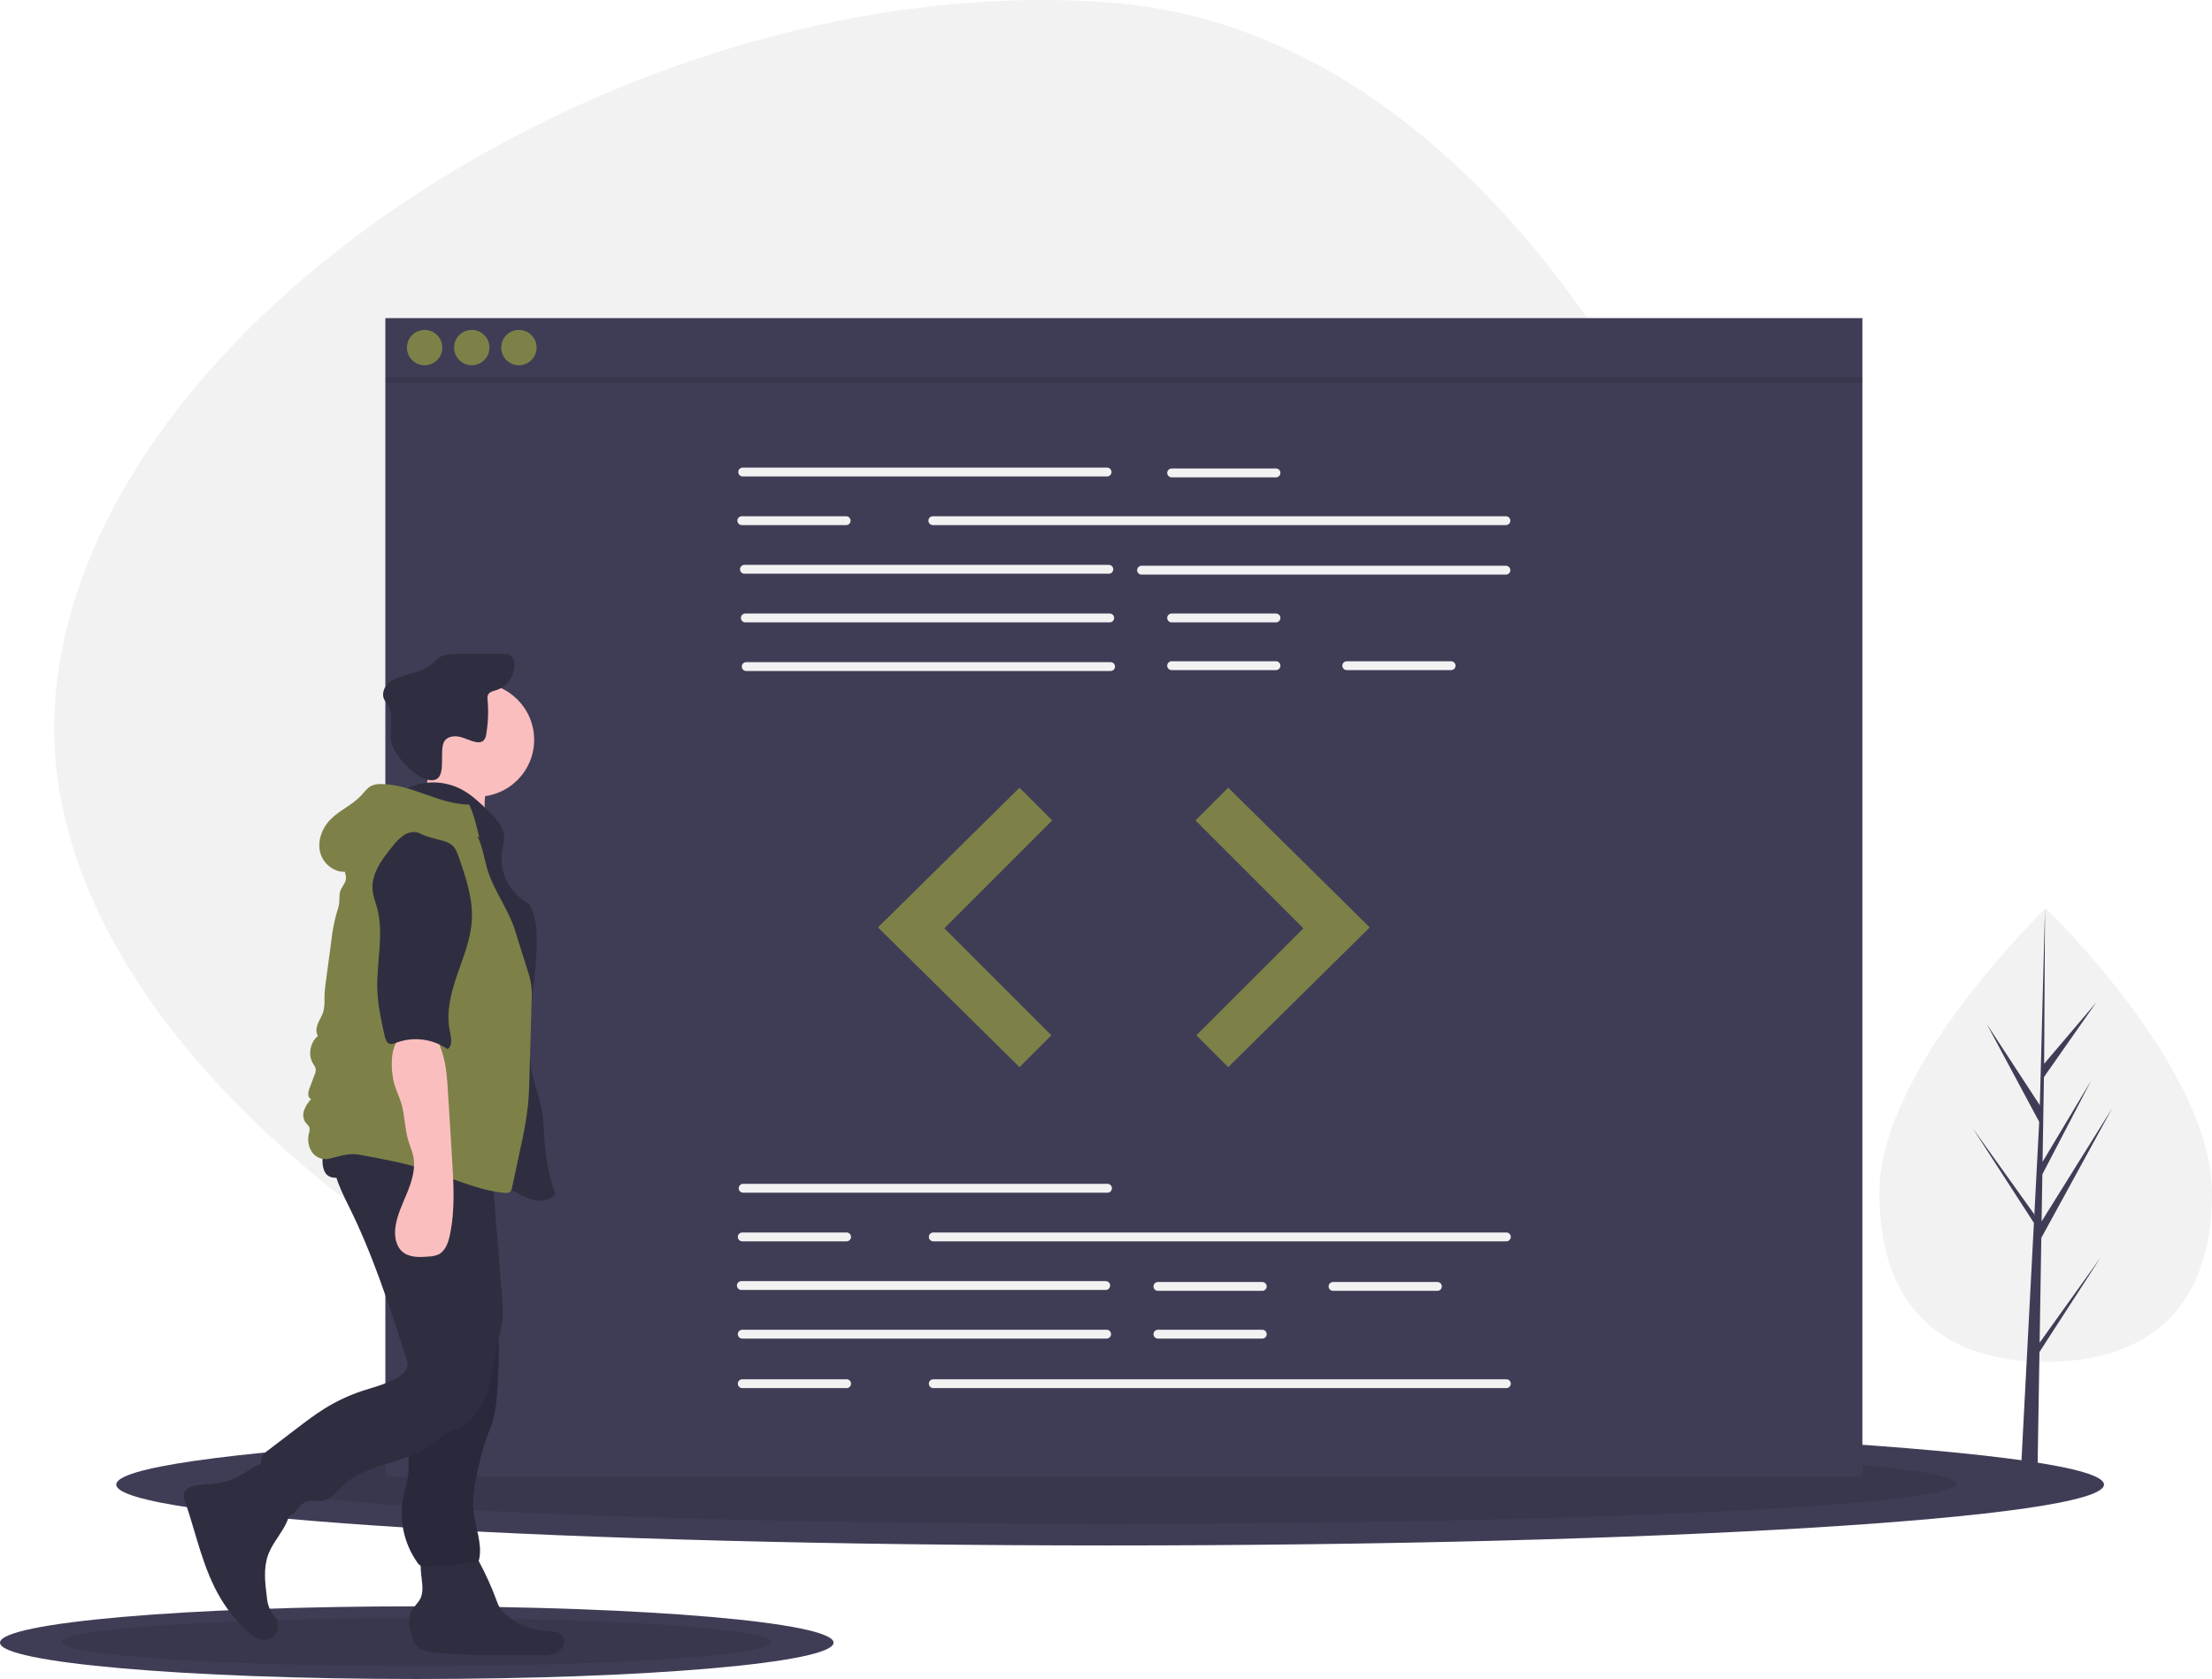
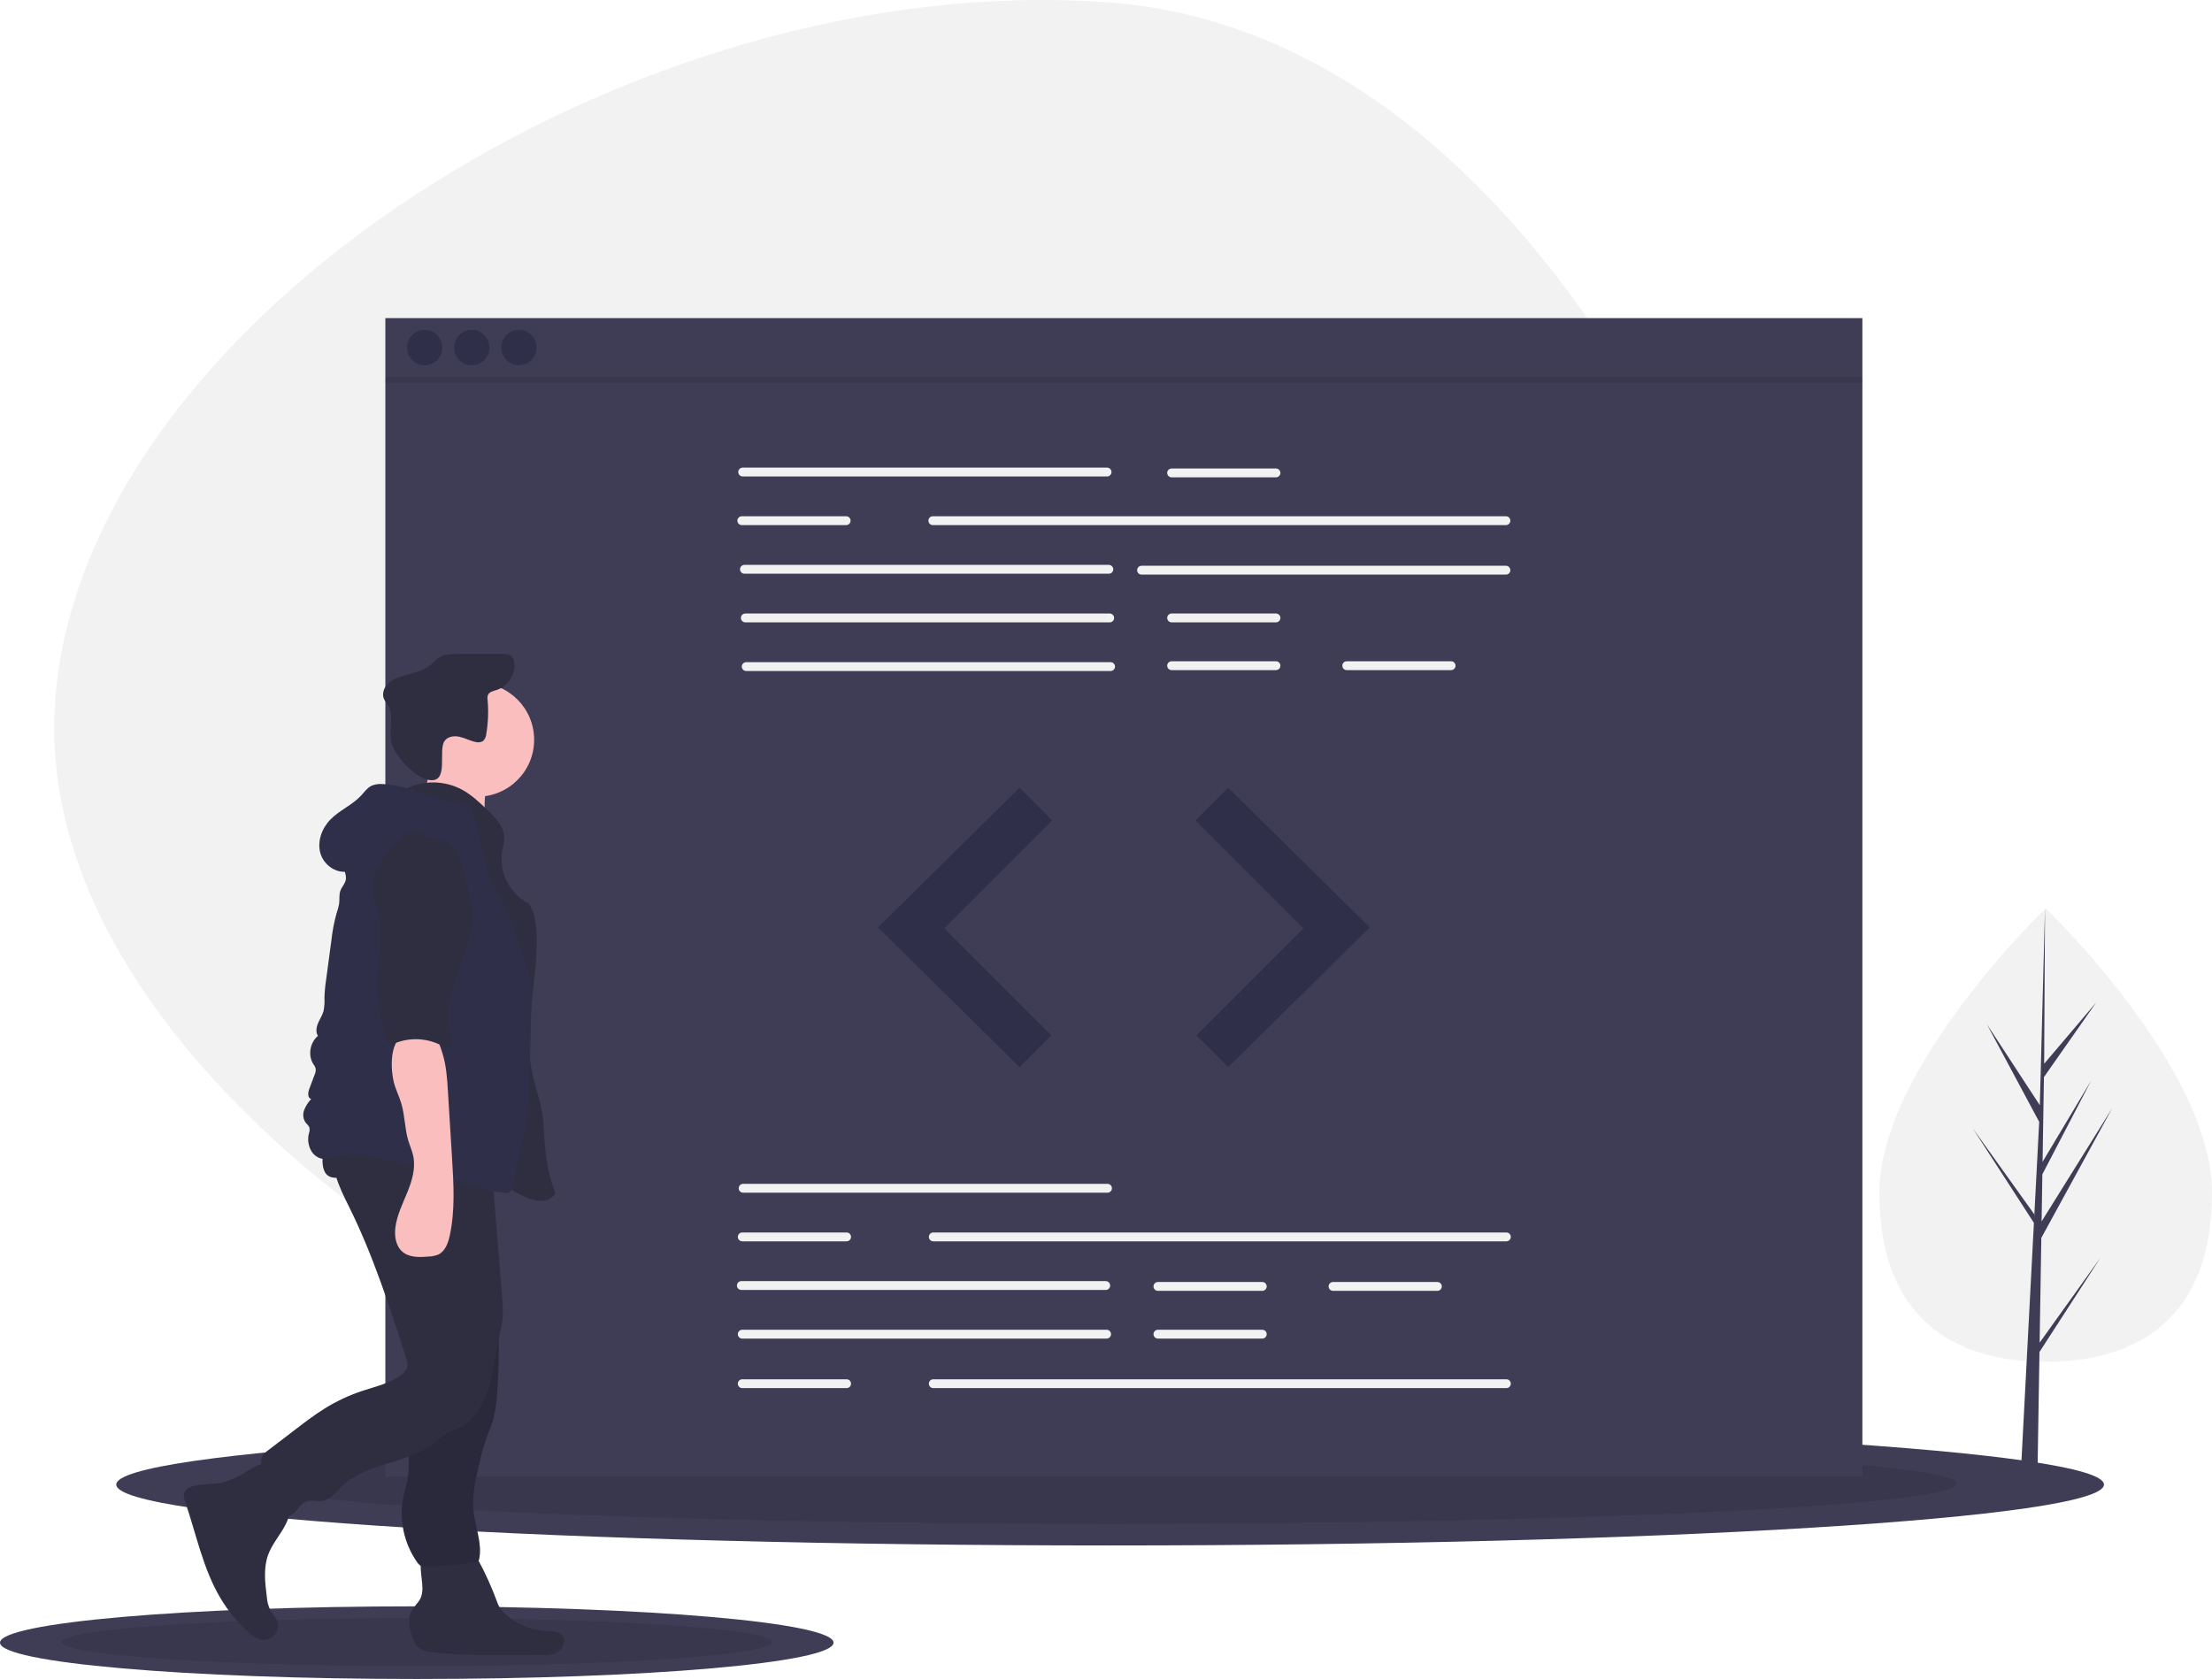
<svg xmlns="http://www.w3.org/2000/svg" id="a594ac37-6d44-4297-8862-1cbd9c01c0b7" data-name="Layer 1" width="1126.194" height="855" viewBox="0 0 1126.194 855">
  <path d="M581.768,778.438C339.369,759.991,50.297,572.172,65.014,378.781S359.7,5.358,602.099,23.805,984.031,403.667,969.314,597.058,824.166,796.885,581.768,778.438Z" transform="translate(-36.90323 -22.5)" fill="#f2f2f2" />
  <ellipse cx="565.194" cy="756" rx="506" ry="31" fill="#3f3d56" />
  <ellipse cx="565.194" cy="755.5" rx="431" ry="20.5" opacity="0.1" />
  <ellipse cx="212.194" cy="836.5" rx="212.194" ry="18.5" fill="#3f3d56" />
  <ellipse cx="212.194" cy="836.202" rx="180.742" ry="12.234" opacity="0.1" />
  <rect x="196.194" y="162" width="752" height="590" fill="#3f3d56" />
  <path d="M600.541,265.129H415.024a2.251,2.251,0,1,1,0-4.503H600.541a2.251,2.251,0,0,1,0,4.503Z" transform="translate(-36.90323 -22.5)" fill="#f2f2f2" />
  <path d="M803.62,289.895H511.835a2.251,2.251,0,0,1,0-4.503H803.62a2.251,2.251,0,1,1,0,4.503Z" transform="translate(-36.90323 -22.5)" fill="#f2f2f2" />
  <path d="M601.442,314.661H415.924a2.251,2.251,0,1,1,0-4.503H601.442a2.251,2.251,0,1,1,0,4.503Z" transform="translate(-36.90323 -22.5)" fill="#f2f2f2" />
  <path d="M803.62,315.111H618.102a2.251,2.251,0,0,1,0-4.503H803.62a2.251,2.251,0,1,1,0,4.503Z" transform="translate(-36.90323 -22.5)" fill="#f2f2f2" />
  <path d="M601.892,339.426H416.374a2.251,2.251,0,0,1,0-4.503H601.892a2.251,2.251,0,1,1,0,4.503Z" transform="translate(-36.90323 -22.5)" fill="#f2f2f2" />
  <path d="M602.342,364.192H416.825a2.251,2.251,0,0,1,0-4.503H602.342a2.251,2.251,0,1,1,0,4.503Z" transform="translate(-36.90323 -22.5)" fill="#f2f2f2" />
  <path d="M686.546,265.579H633.412a2.251,2.251,0,0,1,0-4.503h53.134a2.251,2.251,0,1,1,0,4.503Z" transform="translate(-36.90323 -22.5)" fill="#f2f2f2" />
  <path d="M686.546,339.426H633.412a2.251,2.251,0,0,1,0-4.503h53.134a2.251,2.251,0,1,1,0,4.503Z" transform="translate(-36.90323 -22.5)" fill="#f2f2f2" />
  <path d="M686.546,363.742H633.412a2.251,2.251,0,1,1,0-4.503h53.134a2.251,2.251,0,1,1,0,4.503Z" transform="translate(-36.90323 -22.5)" fill="#f2f2f2" />
  <path d="M775.702,363.742H722.569a2.251,2.251,0,0,1,0-4.503h53.134a2.251,2.251,0,1,1,0,4.503Z" transform="translate(-36.90323 -22.5)" fill="#f2f2f2" />
  <path d="M467.707,289.895H414.573a2.251,2.251,0,0,1,0-4.503h53.134a2.251,2.251,0,0,1,0,4.503Z" transform="translate(-36.90323 -22.5)" fill="#f2f2f2" />
  <path d="M600.766,629.861H415.249a2.251,2.251,0,0,1,0-4.503H600.766a2.251,2.251,0,0,1,0,4.503Z" transform="translate(-36.90323 -22.5)" fill="#f2f2f2" />
  <path d="M599.866,679.392H414.348a2.251,2.251,0,1,1,0-4.503H599.866a2.251,2.251,0,0,1,0,4.503Z" transform="translate(-36.90323 -22.5)" fill="#f2f2f2" />
  <path d="M600.316,704.158H414.798a2.251,2.251,0,1,1,0-4.503H600.316a2.251,2.251,0,1,1,0,4.503Z" transform="translate(-36.90323 -22.5)" fill="#f2f2f2" />
  <path d="M679.566,679.842H626.433a2.251,2.251,0,0,1,0-4.503h53.134a2.251,2.251,0,0,1,0,4.503Z" transform="translate(-36.90323 -22.5)" fill="#f2f2f2" />
  <path d="M679.566,704.158H626.433a2.251,2.251,0,0,1,0-4.503h53.134a2.251,2.251,0,1,1,0,4.503Z" transform="translate(-36.90323 -22.5)" fill="#f2f2f2" />
  <path d="M768.723,679.842H715.589a2.251,2.251,0,1,1,0-4.503h53.134a2.251,2.251,0,0,1,0,4.503Z" transform="translate(-36.90323 -22.5)" fill="#f2f2f2" />
  <path d="M803.845,654.626H512.06a2.251,2.251,0,0,1,0-4.503H803.845a2.251,2.251,0,0,1,0,4.503Z" transform="translate(-36.90323 -22.5)" fill="#f2f2f2" />
  <path d="M467.932,654.626H414.798a2.251,2.251,0,0,1,0-4.503H467.932a2.251,2.251,0,0,1,0,4.503Z" transform="translate(-36.90323 -22.5)" fill="#f2f2f2" />
  <path d="M803.845,729.374H512.06a2.251,2.251,0,1,1,0-4.503H803.845a2.251,2.251,0,0,1,0,4.503Z" transform="translate(-36.90323 -22.5)" fill="#f2f2f2" />
  <path d="M467.932,729.374H414.798a2.251,2.251,0,1,1,0-4.503H467.932a2.251,2.251,0,1,1,0,4.503Z" transform="translate(-36.90323 -22.5)" fill="#f2f2f2" />
-   <polygon points="519.06 401.13 447.014 472.275 519.06 543.42 535.27 527.21 480.786 472.725 535.72 417.79 519.06 401.13" fill="#7d8148" />
-   <polygon points="625.327 401.13 697.373 472.275 625.327 543.42 609.117 527.21 663.602 472.725 608.667 417.79 625.327 401.13" fill="#7d8148" />
-   <circle cx="216.194" cy="177" r="9" fill="#7d8148" />
-   <circle cx="240.194" cy="177" r="9" fill="#7d8148" />
-   <circle cx="264.194" cy="177" r="9" fill="#7d8148" />
+   <polygon points="519.06 401.13 447.014 472.275 519.06 543.42 535.27 527.21 480.786 472.725 535.72 417.79 519.06 401.13" fill="#2f2f4a" />
+   <polygon points="625.327 401.13 697.373 472.275 625.327 543.42 609.117 527.21 663.602 472.725 608.667 417.79 625.327 401.13" fill="#2f2f4a" />
+   <circle cx="216.194" cy="177" r="9" fill="#2f2f4a" />
+   <circle cx="240.194" cy="177" r="9" fill="#2f2f4a" />
+   <circle cx="264.194" cy="177" r="9" fill="#2f2f4a" />
  <rect x="196.194" y="192" width="752" height="3" opacity="0.1" />
  <path d="M1163.097,629.954c0,63.771-37.911,86.038-84.676,86.038s-84.676-22.266-84.676-86.038,84.676-144.898,84.676-144.898S1163.097,566.182,1163.097,629.954Z" transform="translate(-36.90323 -22.5)" fill="#f2f2f2" />
  <polygon points="1038.433 683.736 1039.3 630.365 1075.391 564.338 1039.436 621.993 1039.826 597.995 1064.699 550.226 1039.929 591.645 1039.929 591.645 1040.63 548.484 1067.265 510.453 1040.74 541.697 1041.178 462.556 1038.425 567.325 1038.651 563.003 1011.571 521.552 1038.217 571.3 1035.694 619.503 1035.619 618.223 1004.4 574.602 1035.524 622.743 1035.209 628.771 1035.152 628.862 1035.178 629.357 1028.776 751.653 1037.329 751.653 1038.355 688.485 1069.404 640.461 1038.433 683.736" fill="#3f3d56" />
  <path d="M159.525,773.591a43.126,43.126,0,0,1-8.178,3.503c-5.079,1.387-10.507.878-15.637,2.063-2.1.485-4.386,1.499-5.054,3.549-.49,1.503.043,3.127.553,4.623,5.669,16.62,9.085,34.266,18.125,49.321a74.641,74.641,0,0,0,13.993,16.988c2.055,1.852,4.384,3.664,7.135,3.955a7.248,7.248,0,0,0,7.371-10.182c-.811-1.801-2.317-3.196-3.289-4.916a18.757,18.757,0,0,1-1.819-6.991c-.893-7.108-1.754-14.538.709-21.265,1.652-4.512,4.682-8.359,7.206-12.447s4.622-8.772,4.06-13.544c-.383-3.257-1.972-6.237-3.65-9.054-1.681-2.823-5.005-10.408-8.383-11.35C169.16,766.864,162.583,772.024,159.525,773.591Z" transform="translate(-36.90323 -22.5)" fill="#2f2e41" />
  <path d="M251.96,831a14.019,14.019,0,0,1-.663,4.745c-1.058,2.793-3.681,4.706-5.036,7.367-1.885,3.701-1.031,8.174.218,12.135.783,2.483,1.81,5.067,3.912,6.603a12.893,12.893,0,0,0,5.954,1.907c18.036,2.496,36.358,1.064,54.559,1.587,3.317.095,6.829.211,9.725-1.41s4.686-5.697,2.717-8.368c-1.769-2.399-5.265-2.376-8.242-2.518a33.912,33.912,0,0,1-20.913-8.615,15.112,15.112,0,0,1-2.933-3.377,20.753,20.753,0,0,1-1.534-3.518,156.799,156.799,0,0,0-9.084-20.119c-.979-1.815-2.087-3.705-3.906-4.676a10.323,10.323,0,0,0-4.239-.926c-4.536-.294-16.283-1.838-19.791,1.69C249.461,816.768,252.032,826.86,251.96,831Z" transform="translate(-36.90323 -22.5)" fill="#2f2e41" />
  <circle cx="242.971" cy="376.72" r="28.975" fill="#fbbebe" />
  <path d="M253.709,423.146c-1.723,4.614-4.647,8.947-8.9,11.43l40.075,8.175a42.453,42.453,0,0,1-.562-17.869,10.3,10.3,0,0,0,.24-4.409c-.754-2.907-4.026-4.307-6.955-4.974-7.314-1.667-13.782-2.561-20.579-5.792C254.95,413.263,255.241,419.045,253.709,423.146Z" transform="translate(-36.90323 -22.5)" fill="#fbbebe" />
  <path d="M244.474,423.727a31.338,31.338,0,0,1,27.313.714c5.138,2.707,9.392,6.794,13.572,10.826,3.853,3.717,7.962,7.972,8.236,13.319.132,2.59-.676,5.123-1.084,7.684a25.766,25.766,0,0,0,13.78,26.469c3.184,5.303,3.841,11.729,3.889,17.914.185,23.436-7.209,47.161-1.93,69.995,1.239,5.361,3.162,10.554,4.232,15.951,1.387,6.991,1.318,14.18,2.044,21.27a95.266,95.266,0,0,0,5.113,22.495c-1.744,2.774-5.374,3.837-8.642,3.613s-6.325-1.643-9.242-3.136c-14.123-7.227-27.059-16.757-41.687-22.9-9.678-4.064-19.987-6.595-29.376-11.288s-18.12-12.142-20.99-22.238c-1.241-4.365-1.318-8.965-1.385-13.503-.285-19.114-.55-38.436,3.61-57.094,3.669-16.454,10.741-32.194,12.284-48.981.502-5.464.513-11.314,3.566-15.873C232.091,432.52,241.409,430.851,244.474,423.727Z" transform="translate(-36.90323 -22.5)" fill="#2f2e41" />
  <path d="M263.395,399.629c1.707-2.227,5-2.531,7.728-1.872s5.243,2.064,7.997,2.599a4.675,4.675,0,0,0,3.743-.526,5.444,5.444,0,0,0,1.615-3.57,68.163,68.163,0,0,0,.671-17.38,5.147,5.147,0,0,1,.159-2.437c.682-1.643,2.763-2.035,4.462-2.562a13.316,13.316,0,0,0,9.013-13.633,5.421,5.421,0,0,0-1.657-3.741c-1.175-.958-2.82-1.016-4.336-1.029q-11.683-.094-23.367.006c-2.883.025-5.91.096-8.409,1.533-1.848,1.063-3.222,2.773-4.88,4.112-4.326,3.491-10.178,4.201-15.441,5.991a15.308,15.308,0,0,0-6.768,4.036c-1.75,2-2.592,4.973-1.493,7.393a26.252,26.252,0,0,0,1.887,2.904c3.105,4.964,1.038,11.403,1.501,17.24.579,7.288,11.365,19.112,18.679,20.836C266.308,422.311,259.486,404.414,263.395,399.629Z" transform="translate(-36.90323 -22.5)" fill="#2f2e41" />
  <path d="M247.037,719.183c.745,5.322,1.701,10.662,1.445,16.029-.357,7.494-3.059,14.714-3.559,22.199-.373,5.591.49,11.242-.287,16.791-.497,3.553-1.656,6.978-2.373,10.494a43.395,43.395,0,0,0,6.973,33.265,5.448,5.448,0,0,0,2.023,1.961,5.714,5.714,0,0,0,2.508.332,179.947,179.947,0,0,0,25.17-2.287,2.414,2.414,0,0,0,1.616-.713,2.266,2.266,0,0,0,.351-.954c1.544-7.936-1.977-15.893-2.872-23.928-.956-8.58,1.103-17.177,3.146-25.565a113.548,113.548,0,0,1,3.467-12.228c.988-2.697,2.181-5.321,3.037-8.063a61.46,61.46,0,0,0,2.202-13.203q.892-10.575.945-21.199a88.958,88.958,0,0,0-1.665-20.01c-1.878-8.338-5.724-16.081-9.536-23.73a15.029,15.029,0,0,0-5.618,2.67,125.38,125.38,0,0,1-15.35,8.481c-3.567,1.657-10.522,2.833-12.786,6.286-2.232,3.405-.792,10.351-.621,14.106Q245.694,709.584,247.037,719.183Z" transform="translate(-36.90323 -22.5)" fill="#2f2e41" />
  <path d="M247.037,719.183c.745,5.322,1.701,10.662,1.445,16.029-.357,7.494-3.059,14.714-3.559,22.199-.373,5.591.49,11.242-.287,16.791-.497,3.553-1.656,6.978-2.373,10.494a43.395,43.395,0,0,0,6.973,33.265,5.448,5.448,0,0,0,2.023,1.961,5.714,5.714,0,0,0,2.508.332,179.947,179.947,0,0,0,25.17-2.287,2.414,2.414,0,0,0,1.616-.713,2.266,2.266,0,0,0,.351-.954c1.544-7.936-1.977-15.893-2.872-23.928-.956-8.58,1.103-17.177,3.146-25.565a113.548,113.548,0,0,1,3.467-12.228c.988-2.697,2.181-5.321,3.037-8.063a61.46,61.46,0,0,0,2.202-13.203q.892-10.575.945-21.199a88.958,88.958,0,0,0-1.665-20.01c-1.878-8.338-5.724-16.081-9.536-23.73a15.029,15.029,0,0,0-5.618,2.67,125.38,125.38,0,0,1-15.35,8.481c-3.567,1.657-10.522,2.833-12.786,6.286-2.232,3.405-.792,10.351-.621,14.106Q245.694,709.584,247.037,719.183Z" transform="translate(-36.90323 -22.5)" opacity="0.1" />
  <path d="M207.864,605.518c-3.848,10.359,1.808,21.554,6.722,31.452,12.106,24.386,20.513,50.407,28.874,76.317.626,1.941,1.252,4.058.554,5.974a7.825,7.825,0,0,1-2.822,3.347c-5.765,4.379-13.107,5.939-19.975,8.23a90.184,90.184,0,0,0-18.943,8.88c-4.977,3.084-9.639,6.644-14.292,10.197l-14.812,11.312a9.903,9.903,0,0,0-2.476,2.397c-1.429,2.241-.843,5.167-.132,7.728a131.432,131.432,0,0,0,7.252,19.792,6.911,6.911,0,0,0,2.63,3.447c2.312,1.242,5.14-.405,6.905-2.347s3.292-4.359,5.781-5.193c2.486-.833,5.222.176,7.818-.189,4.199-.589,6.986-4.457,10.013-7.426,12.365-12.131,33.01-11.251,46.612-21.977a59.228,59.228,0,0,1,6.231-4.868c2.3-1.359,4.907-2.105,7.293-3.307,7.257-3.654,11.819-11.209,14.262-18.957s3.141-15.928,4.897-23.861c.908-4.101,2.103-8.158,2.507-12.338a66.094,66.094,0,0,0-.253-11.666L287.604,621.748c-.4-4.943-.8-9.892-1.576-14.791-14.577.521-29.143,1.108-43.728,1.28C230.695,608.374,218.876,609.186,207.864,605.518Z" transform="translate(-36.90323 -22.5)" fill="#2f2e41" />
  <path d="M202.506,619.721c1.977,3.18,6.79,3.114,10.104,1.371s5.889-4.673,9.211-6.401c4.464-2.323,9.746-2.235,14.776-2.093,7.964.225,16.025.464,23.687,2.647,7.925,2.257,15.64,6.603,23.834,5.736,1.426-.151,2.985-.56,3.761-1.766a5.544,5.544,0,0,0,.62-2.836l.268-7.159a6.464,6.464,0,0,0-.57-3.625,6.082,6.082,0,0,0-2.716-2.079c-11.663-5.646-24.965-6.697-37.915-7.141q-9.875-.338-19.757-.278c-5.591.034-12.303-.775-17.739.719C202.774,598.82,198.805,613.769,202.506,619.721Z" transform="translate(-36.90323 -22.5)" fill="#2f2e41" />
-   <path d="M275.742,432.226c-15.282-.135-29.131-10.223-44.412-10.468a11.514,11.514,0,0,0-5.393.93c-2.129,1.073-3.529,3.147-5.147,4.898-4.518,4.893-11.061,7.505-15.703,12.281-4.352,4.478-6.773,11.15-5.055,17.153s8.204,10.608,14.279,9.165A36.801,36.801,0,0,1,228.65,446.706a72.887,72.887,0,0,1,11.205-5.882c6.868-3.112,14.548-6.283,21.718-3.95a30.638,30.638,0,0,1,7.409,4.04l11.954,8.03C279.543,443.45,278.29,437.288,275.742,432.226Z" transform="translate(-36.90323 -22.5)" fill="#7d8148" />
-   <path d="M212.552,460.874c-2.029,2.532.894,6.2.447,9.413-.297,2.135-2.054,3.765-2.786,5.793-.758,2.1-.356,4.427-.643,6.641a28.489,28.489,0,0,1-1.275,4.73,84.975,84.975,0,0,0-2.686,14.026l-2.675,19.976a75.681,75.681,0,0,0-.846,9.078,27.107,27.107,0,0,1-.452,6.787c-.592,2.183-1.904,4.093-2.786,6.175s-1.291,4.602-.099,6.524c-3.991,3.325-5.178,9.854-2.387,14.235a7.899,7.899,0,0,1,1.23,2.265,5.82,5.82,0,0,1-.542,3.34l-2.705,7.207c-.692,1.845-.911,4.653,1.014,5.074a17.006,17.006,0,0,0-3.651,5.767,6.866,6.866,0,0,0,.972,6.506,8.289,8.289,0,0,1,1.694,2.056,5.473,5.473,0,0,1-.196,3.243,11.906,11.906,0,0,0,1.473,9.333,8.371,8.371,0,0,0,8.418,3.609c5.41-1.22,10.272-3.147,15.728-2.146,11.746,2.155,23.53,4.32,34.906,7.952,12.984,4.145,25.556,10.224,39.126,11.5a3.798,3.798,0,0,0,2.617-.407,3.931,3.931,0,0,0,1.21-2.488q2.097-9.832,4.194-19.665a202.363,202.363,0,0,0,3.855-22.028c.477-4.781.614-9.589.749-14.392l1.081-38.231a38.197,38.197,0,0,0-2.2-16.62l-6.217-19.848c-3.548-11.327-11.688-21.371-14.586-32.882-1.834-7.285-3.189-15.103-8.108-20.781-7.012-8.095-19.145-9.354-29.764-7.962-4.797.629-9.636,1.714-13.785,4.202-4.798,2.877-8.333,7.409-11.753,11.836C218.305,454.343,215.436,457.276,212.552,460.874Z" transform="translate(-36.90323 -22.5)" fill="#7d8148" />
+   <path d="M275.742,432.226c-15.282-.135-29.131-10.223-44.412-10.468a11.514,11.514,0,0,0-5.393.93c-2.129,1.073-3.529,3.147-5.147,4.898-4.518,4.893-11.061,7.505-15.703,12.281-4.352,4.478-6.773,11.15-5.055,17.153s8.204,10.608,14.279,9.165A36.801,36.801,0,0,1,228.65,446.706a72.887,72.887,0,0,1,11.205-5.882c6.868-3.112,14.548-6.283,21.718-3.95a30.638,30.638,0,0,1,7.409,4.04l11.954,8.03C279.543,443.45,278.29,437.288,275.742,432.226Z" transform="translate(-36.90323 -22.5)" fill="#2f2f4a" />
+   <path d="M212.552,460.874c-2.029,2.532.894,6.2.447,9.413-.297,2.135-2.054,3.765-2.786,5.793-.758,2.1-.356,4.427-.643,6.641a28.489,28.489,0,0,1-1.275,4.73,84.975,84.975,0,0,0-2.686,14.026l-2.675,19.976a75.681,75.681,0,0,0-.846,9.078,27.107,27.107,0,0,1-.452,6.787c-.592,2.183-1.904,4.093-2.786,6.175s-1.291,4.602-.099,6.524c-3.991,3.325-5.178,9.854-2.387,14.235a7.899,7.899,0,0,1,1.23,2.265,5.82,5.82,0,0,1-.542,3.34l-2.705,7.207c-.692,1.845-.911,4.653,1.014,5.074a17.006,17.006,0,0,0-3.651,5.767,6.866,6.866,0,0,0,.972,6.506,8.289,8.289,0,0,1,1.694,2.056,5.473,5.473,0,0,1-.196,3.243,11.906,11.906,0,0,0,1.473,9.333,8.371,8.371,0,0,0,8.418,3.609c5.41-1.22,10.272-3.147,15.728-2.146,11.746,2.155,23.53,4.32,34.906,7.952,12.984,4.145,25.556,10.224,39.126,11.5a3.798,3.798,0,0,0,2.617-.407,3.931,3.931,0,0,0,1.21-2.488q2.097-9.832,4.194-19.665a202.363,202.363,0,0,0,3.855-22.028c.477-4.781.614-9.589.749-14.392l1.081-38.231a38.197,38.197,0,0,0-2.2-16.62l-6.217-19.848c-3.548-11.327-11.688-21.371-14.586-32.882-1.834-7.285-3.189-15.103-8.108-20.781-7.012-8.095-19.145-9.354-29.764-7.962-4.797.629-9.636,1.714-13.785,4.202-4.798,2.877-8.333,7.409-11.753,11.836C218.305,454.343,215.436,457.276,212.552,460.874Z" transform="translate(-36.90323 -22.5)" fill="#2f2f4a" />
  <path d="M237.347,573.323c.875,3.773,2.712,7.251,3.837,10.957,1.884,6.209,1.724,12.896,3.605,19.106.789,2.606,1.933,5.109,2.5,7.773,1.321,6.211-.608,12.636-3.003,18.516s-5.313,11.678-6.091,17.98c-.548,4.438.239,9.45,3.66,12.331,3.552,2.99,8.713,2.788,13.339,2.39a14.016,14.016,0,0,0,4.841-1.008c3.538-1.674,5.028-5.86,5.855-9.685,2.771-12.819,1.98-26.106,1.174-39.197l-2.106-34.234c-.405-6.591-.84-13.318-2.871-19.646-.739-2.302-2.026-6.954-4.129-8.424-2.083-1.456-8.03-1.521-10.609-1.642C235.251,547.97,235.387,564.856,237.347,573.323Z" transform="translate(-36.90323 -22.5)" fill="#fbbebe" />
  <path d="M250.751,446.923c-2.471-1.294-5.584-.736-7.972.704a24.568,24.568,0,0,0-5.972,5.798c-5.339,6.517-10.991,13.995-10.199,22.382.297,3.145,1.501,6.121,2.317,9.172,3.579,13.38-.379,27.53.075,41.373.262,7.999,2.003,15.866,3.736,23.679.354,1.595.92,3.44,2.463,3.977,1.159.403,2.41-.115,3.557-.551A28.371,28.371,0,0,1,264.721,556.731c2.865-1.529,1.791-6.363,1.149-9.546-1.908-9.458.682-19.214,3.828-28.335s6.911-18.23,7.432-27.865c.591-10.916-3.029-21.571-6.6-31.903-.779-2.255-1.631-4.62-3.439-6.178a13.665,13.665,0,0,0-5.203-2.377C258.096,449.406,254.255,448.758,250.751,446.923Z" transform="translate(-36.90323 -22.5)" fill="#2f2e41" />
</svg>
